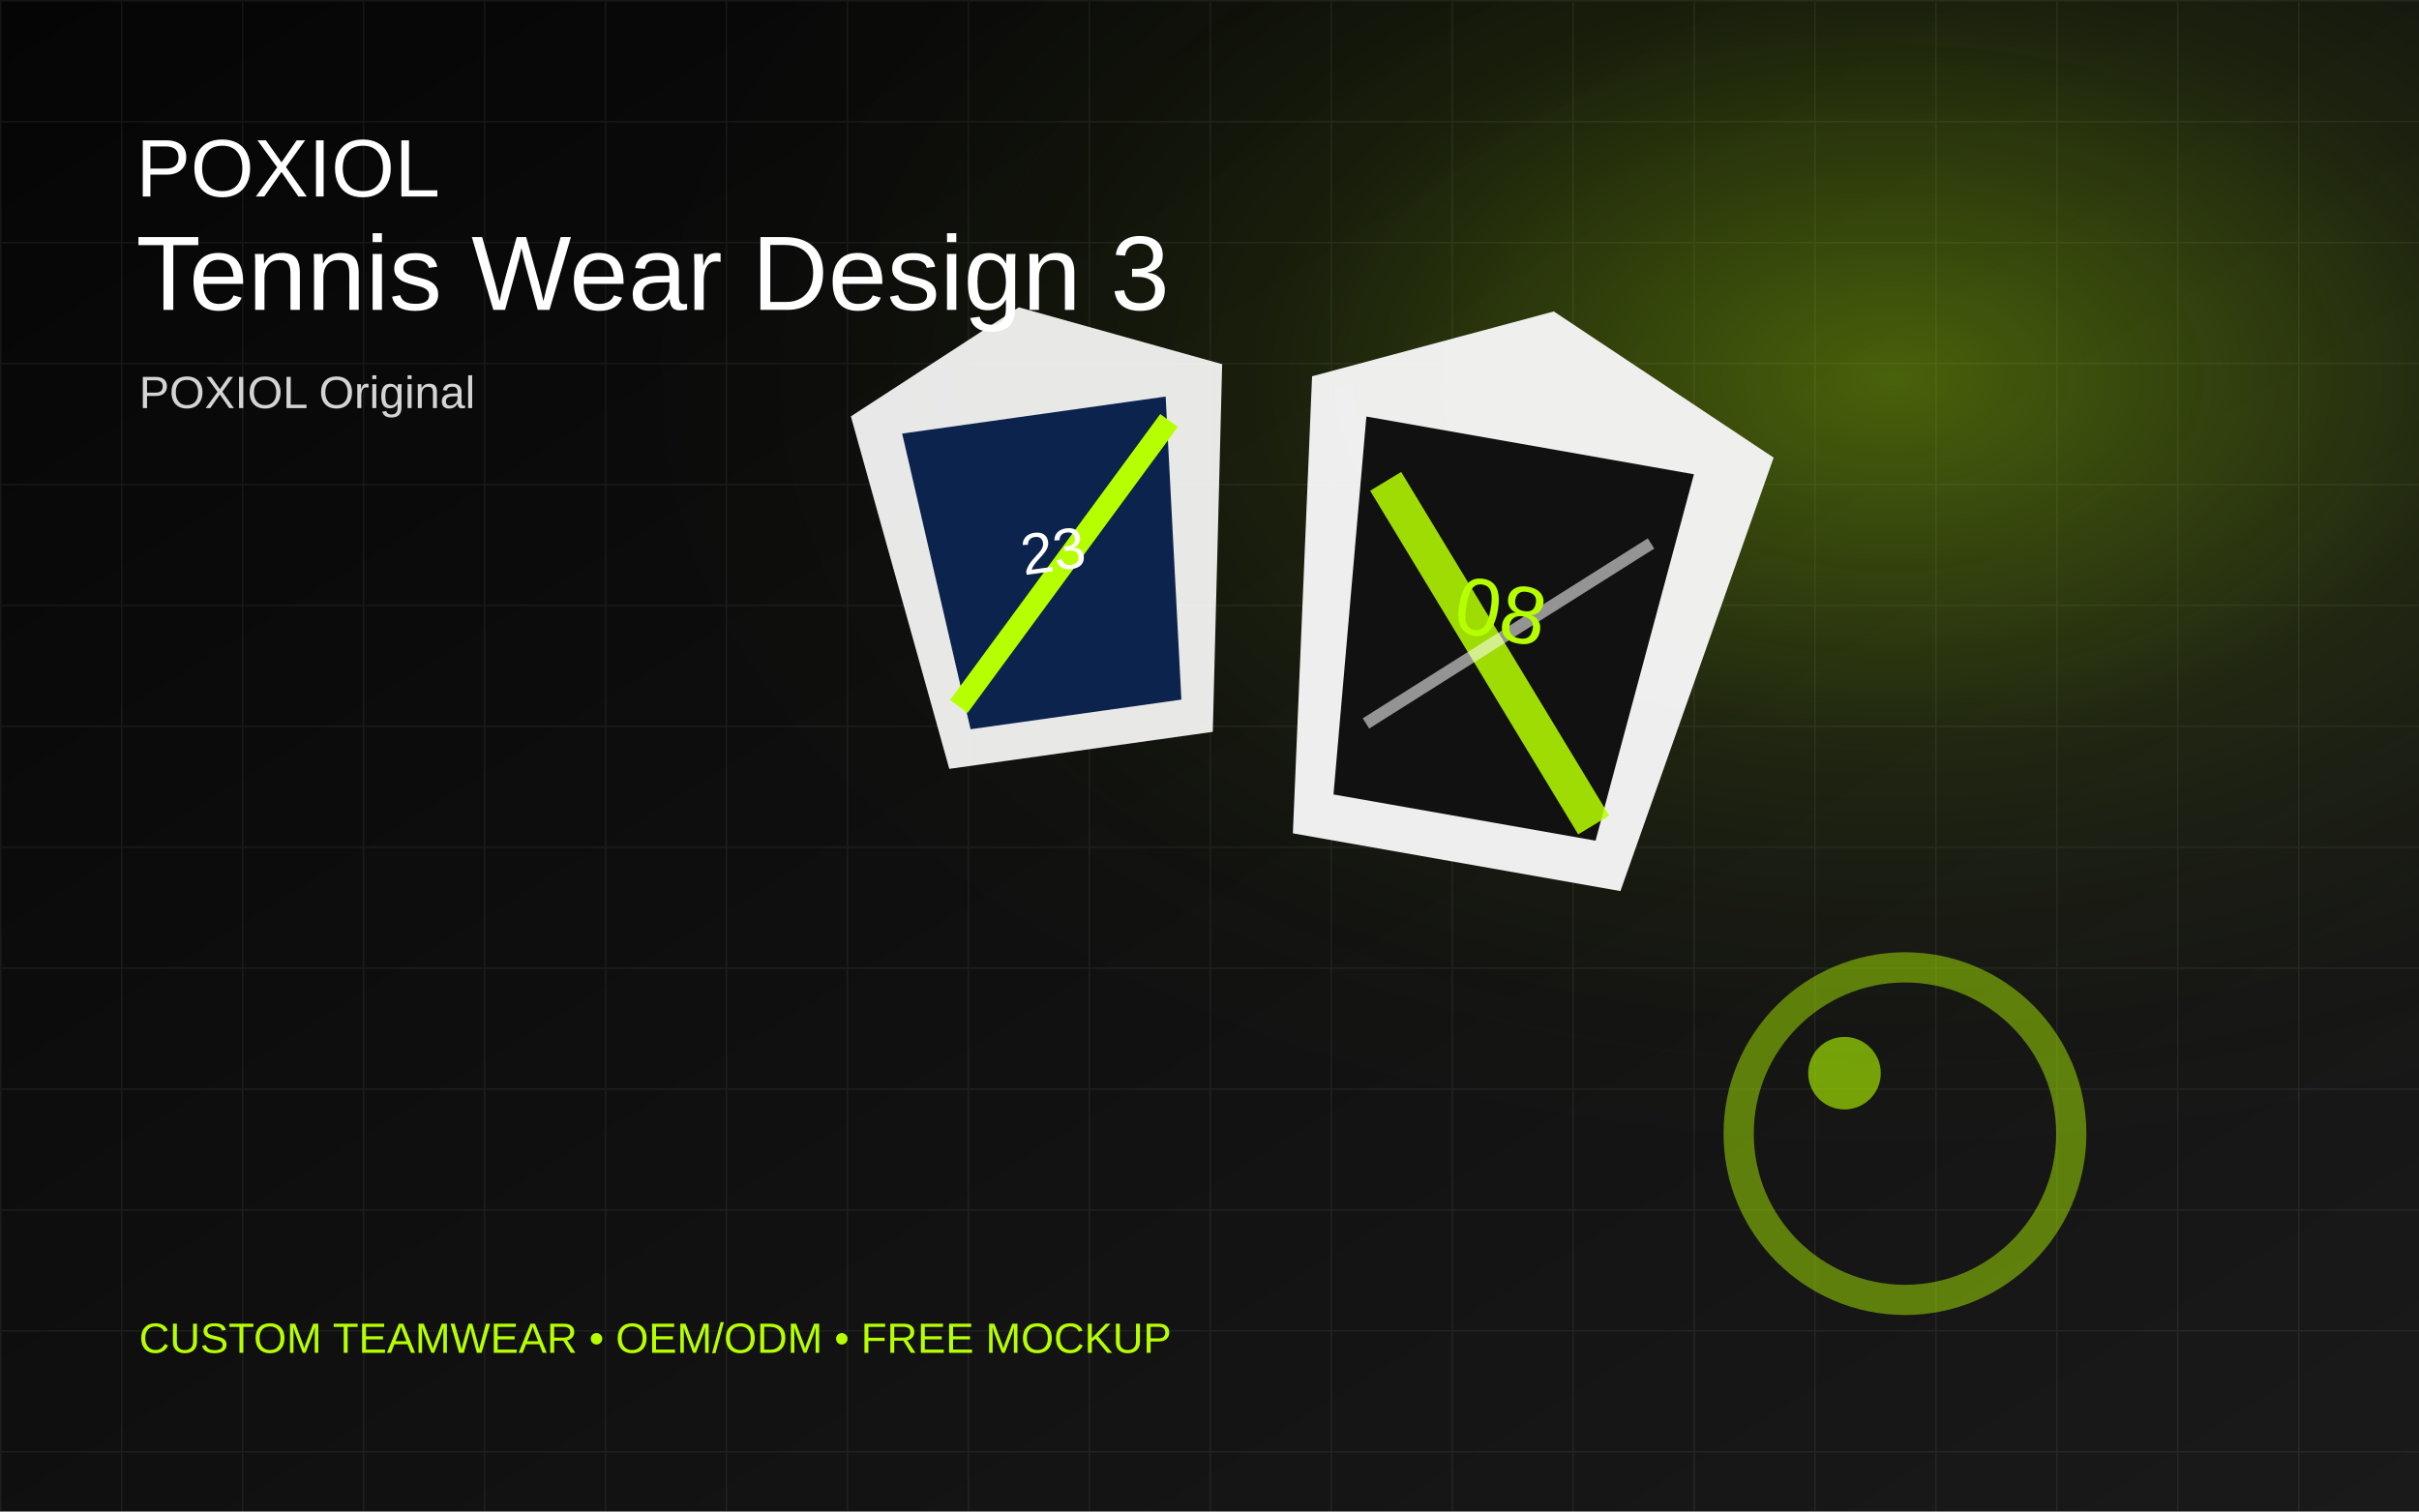
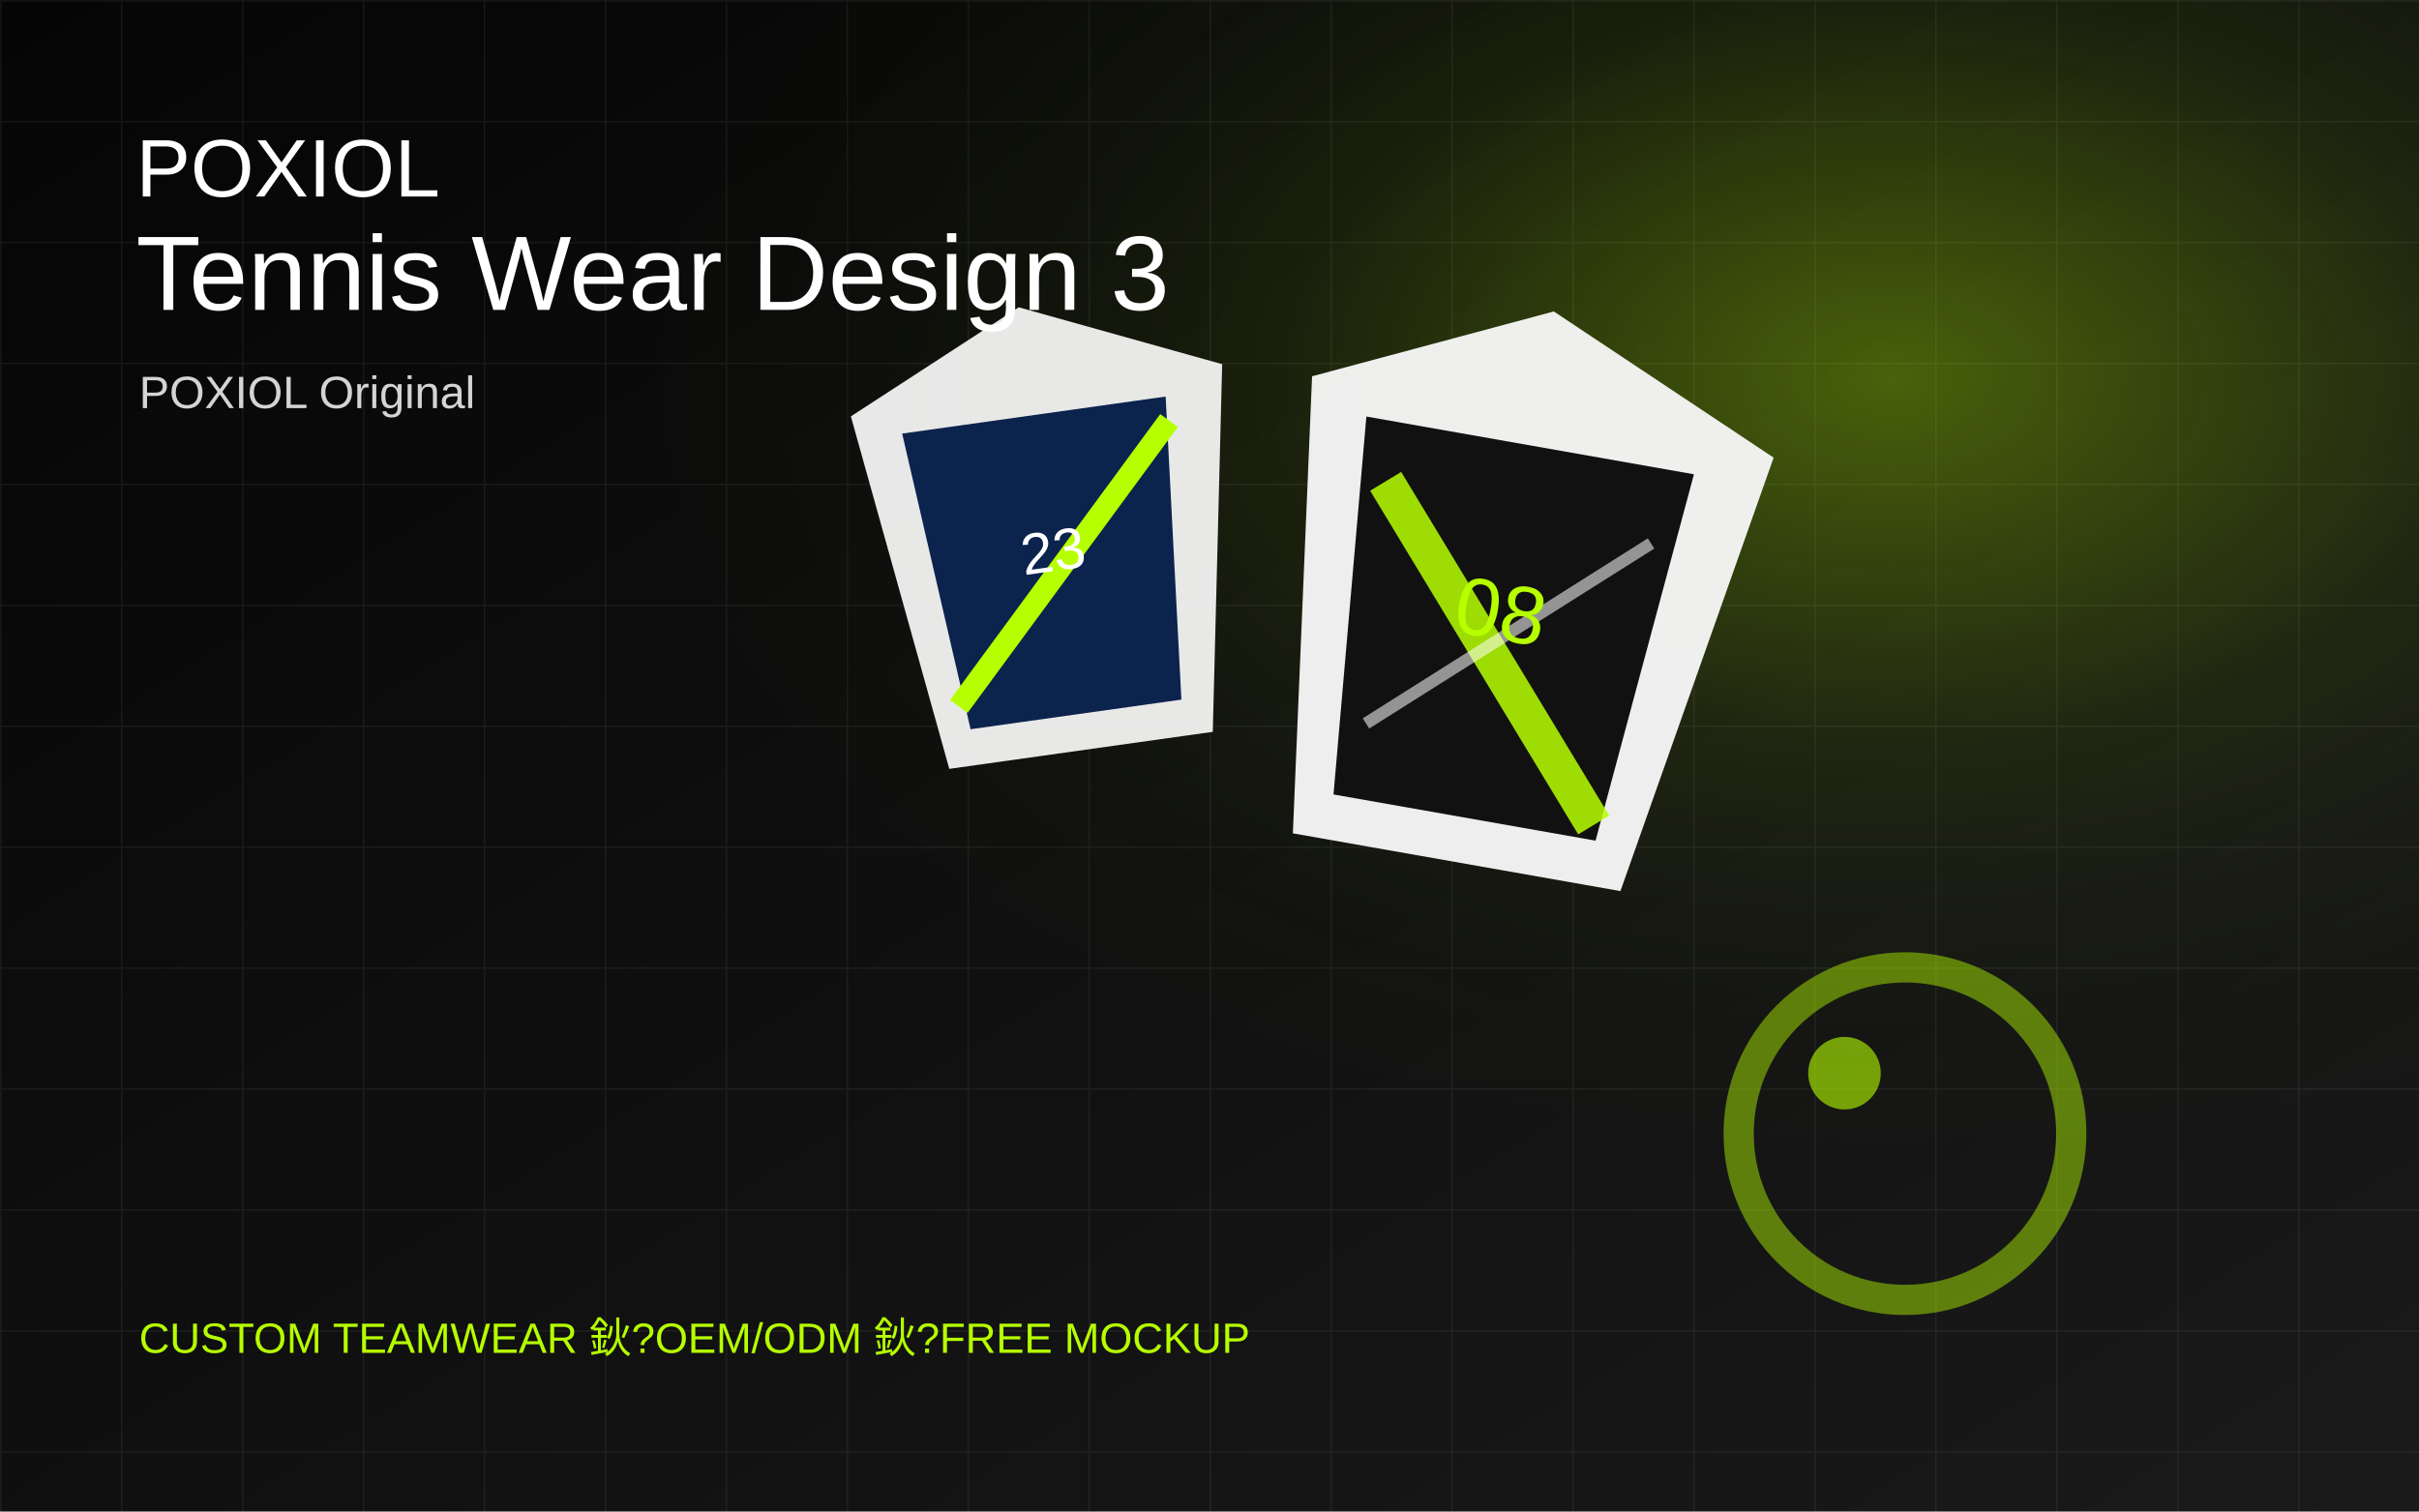
<svg xmlns="http://www.w3.org/2000/svg" width="1600" height="1000" viewBox="0 0 1600 1000">
  <defs>
    <linearGradient id="g" x1="0" y1="0" x2="1" y2="1">
      <stop offset="0" stop-color="#050505" />
      <stop offset="1" stop-color="#1A1A1A" />
    </linearGradient>
    <radialGradient id="r" cx="78%" cy="25%" r="55%">
      <stop offset="0" stop-color="#B6FF00" stop-opacity=".34" />
      <stop offset=".45" stop-color="#B6FF00" stop-opacity=".08" />
      <stop offset="1" stop-color="#050505" stop-opacity="0" />
    </radialGradient>
    <pattern id="grid" width="80" height="80" patternUnits="userSpaceOnUse">
      <path d="M80 0H0V80" fill="none" stroke="#ffffff" stroke-opacity=".06" stroke-width="2" />
    </pattern>
  </defs>
  <rect width="1600" height="1000" fill="url(#g)" />
  <rect width="1600" height="1000" fill="url(#grid)" />
  <rect width="1600" height="1000" fill="url(#r)" />
  <g transform="translate(880 180) rotate(10)">
    <path d="M150 0 L310 70 L260 370 L40 370 L0 70 Z" fill="#f7f7f7" opacity=".96" />
    <path d="M40 90 L260 90 L238 340 L62 340 Z" fill="#111" />
    <path d="M60 130 L235 330" stroke="#B6FF00" stroke-width="24" opacity=".85" />
    <path d="M75 290 L240 140" stroke="#fff" stroke-width="8" opacity=".55" />
    <text x="150" y="220" text-anchor="middle" font-family="Arial Black, Arial" font-size="54" fill="#B6FF00">08</text>
  </g>
  <g transform="translate(555 220) rotate(-8) scale(.8)">
    <path d="M150 0 L310 70 L260 370 L40 370 L0 70 Z" fill="#fff" opacity=".9" />
    <path d="M40 90 L260 90 L238 340 L62 340 Z" fill="#0b234d" />
    <path d="M55 320 L260 110" stroke="#B6FF00" stroke-width="18" />
    <text x="150" y="220" text-anchor="middle" font-family="Arial Black, Arial" font-size="48" fill="#fff">23</text>
  </g>
  <circle cx="1260" cy="750" r="110" fill="none" stroke="#B6FF00" stroke-width="20" opacity=".45" />
  <circle cx="1220" cy="710" r="24" fill="#B6FF00" opacity=".6" />
  <text x="90" y="130" font-family="Arial Black, Arial" font-size="54" fill="#fff">POXIOL</text>
  <text x="90" y="205" font-family="Arial Black, Arial" font-size="70" fill="#fff">Tennis Wear Design 3</text>
  <text x="92" y="270" font-family="Arial, sans-serif" font-size="30" fill="#d4d4d4">POXIOL Original</text>
-   <text x="92" y="895" font-family="Arial Black, Arial" font-size="28" fill="#B6FF00">CUSTOM TEAMWEAR • OEM/ODM • FREE MOCKUP</text>
+   <text x="92" y="895" font-family="Arial Black, Arial" font-size="28" fill="#B6FF00">CUSTOM TEAMWEAR 鈥?OEM/ODM 鈥?FREE MOCKUP</text>
</svg>
